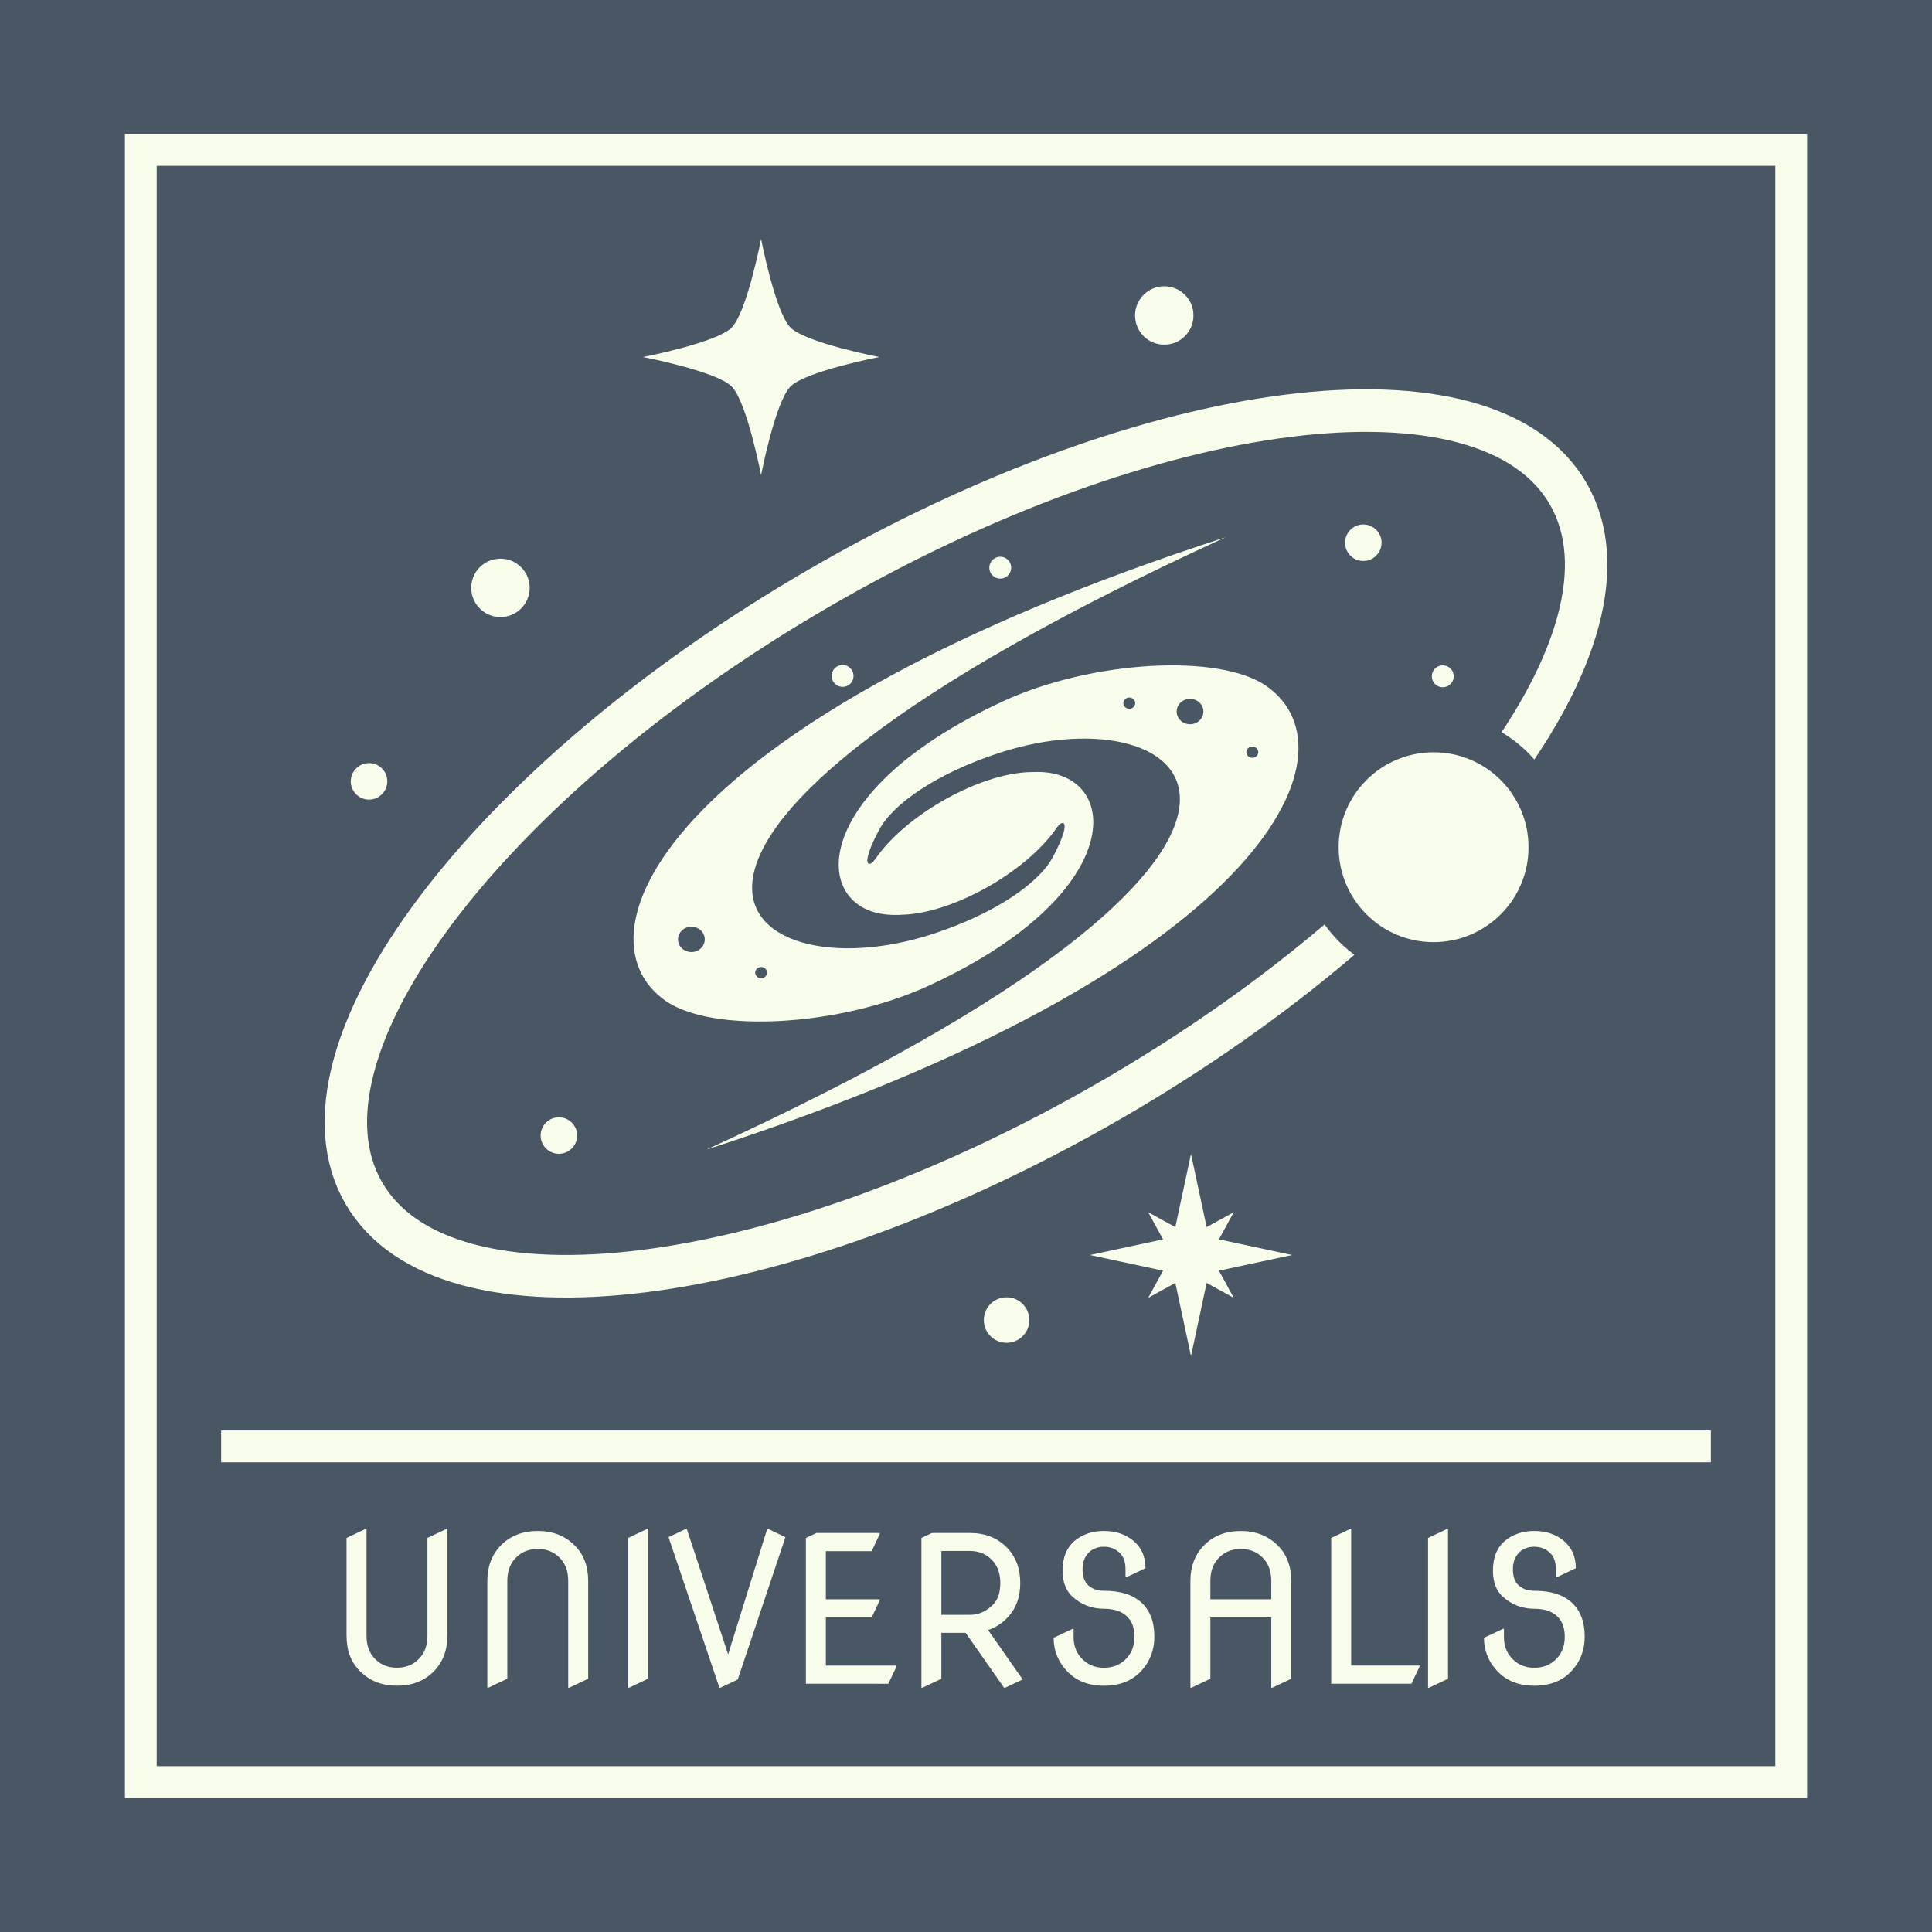
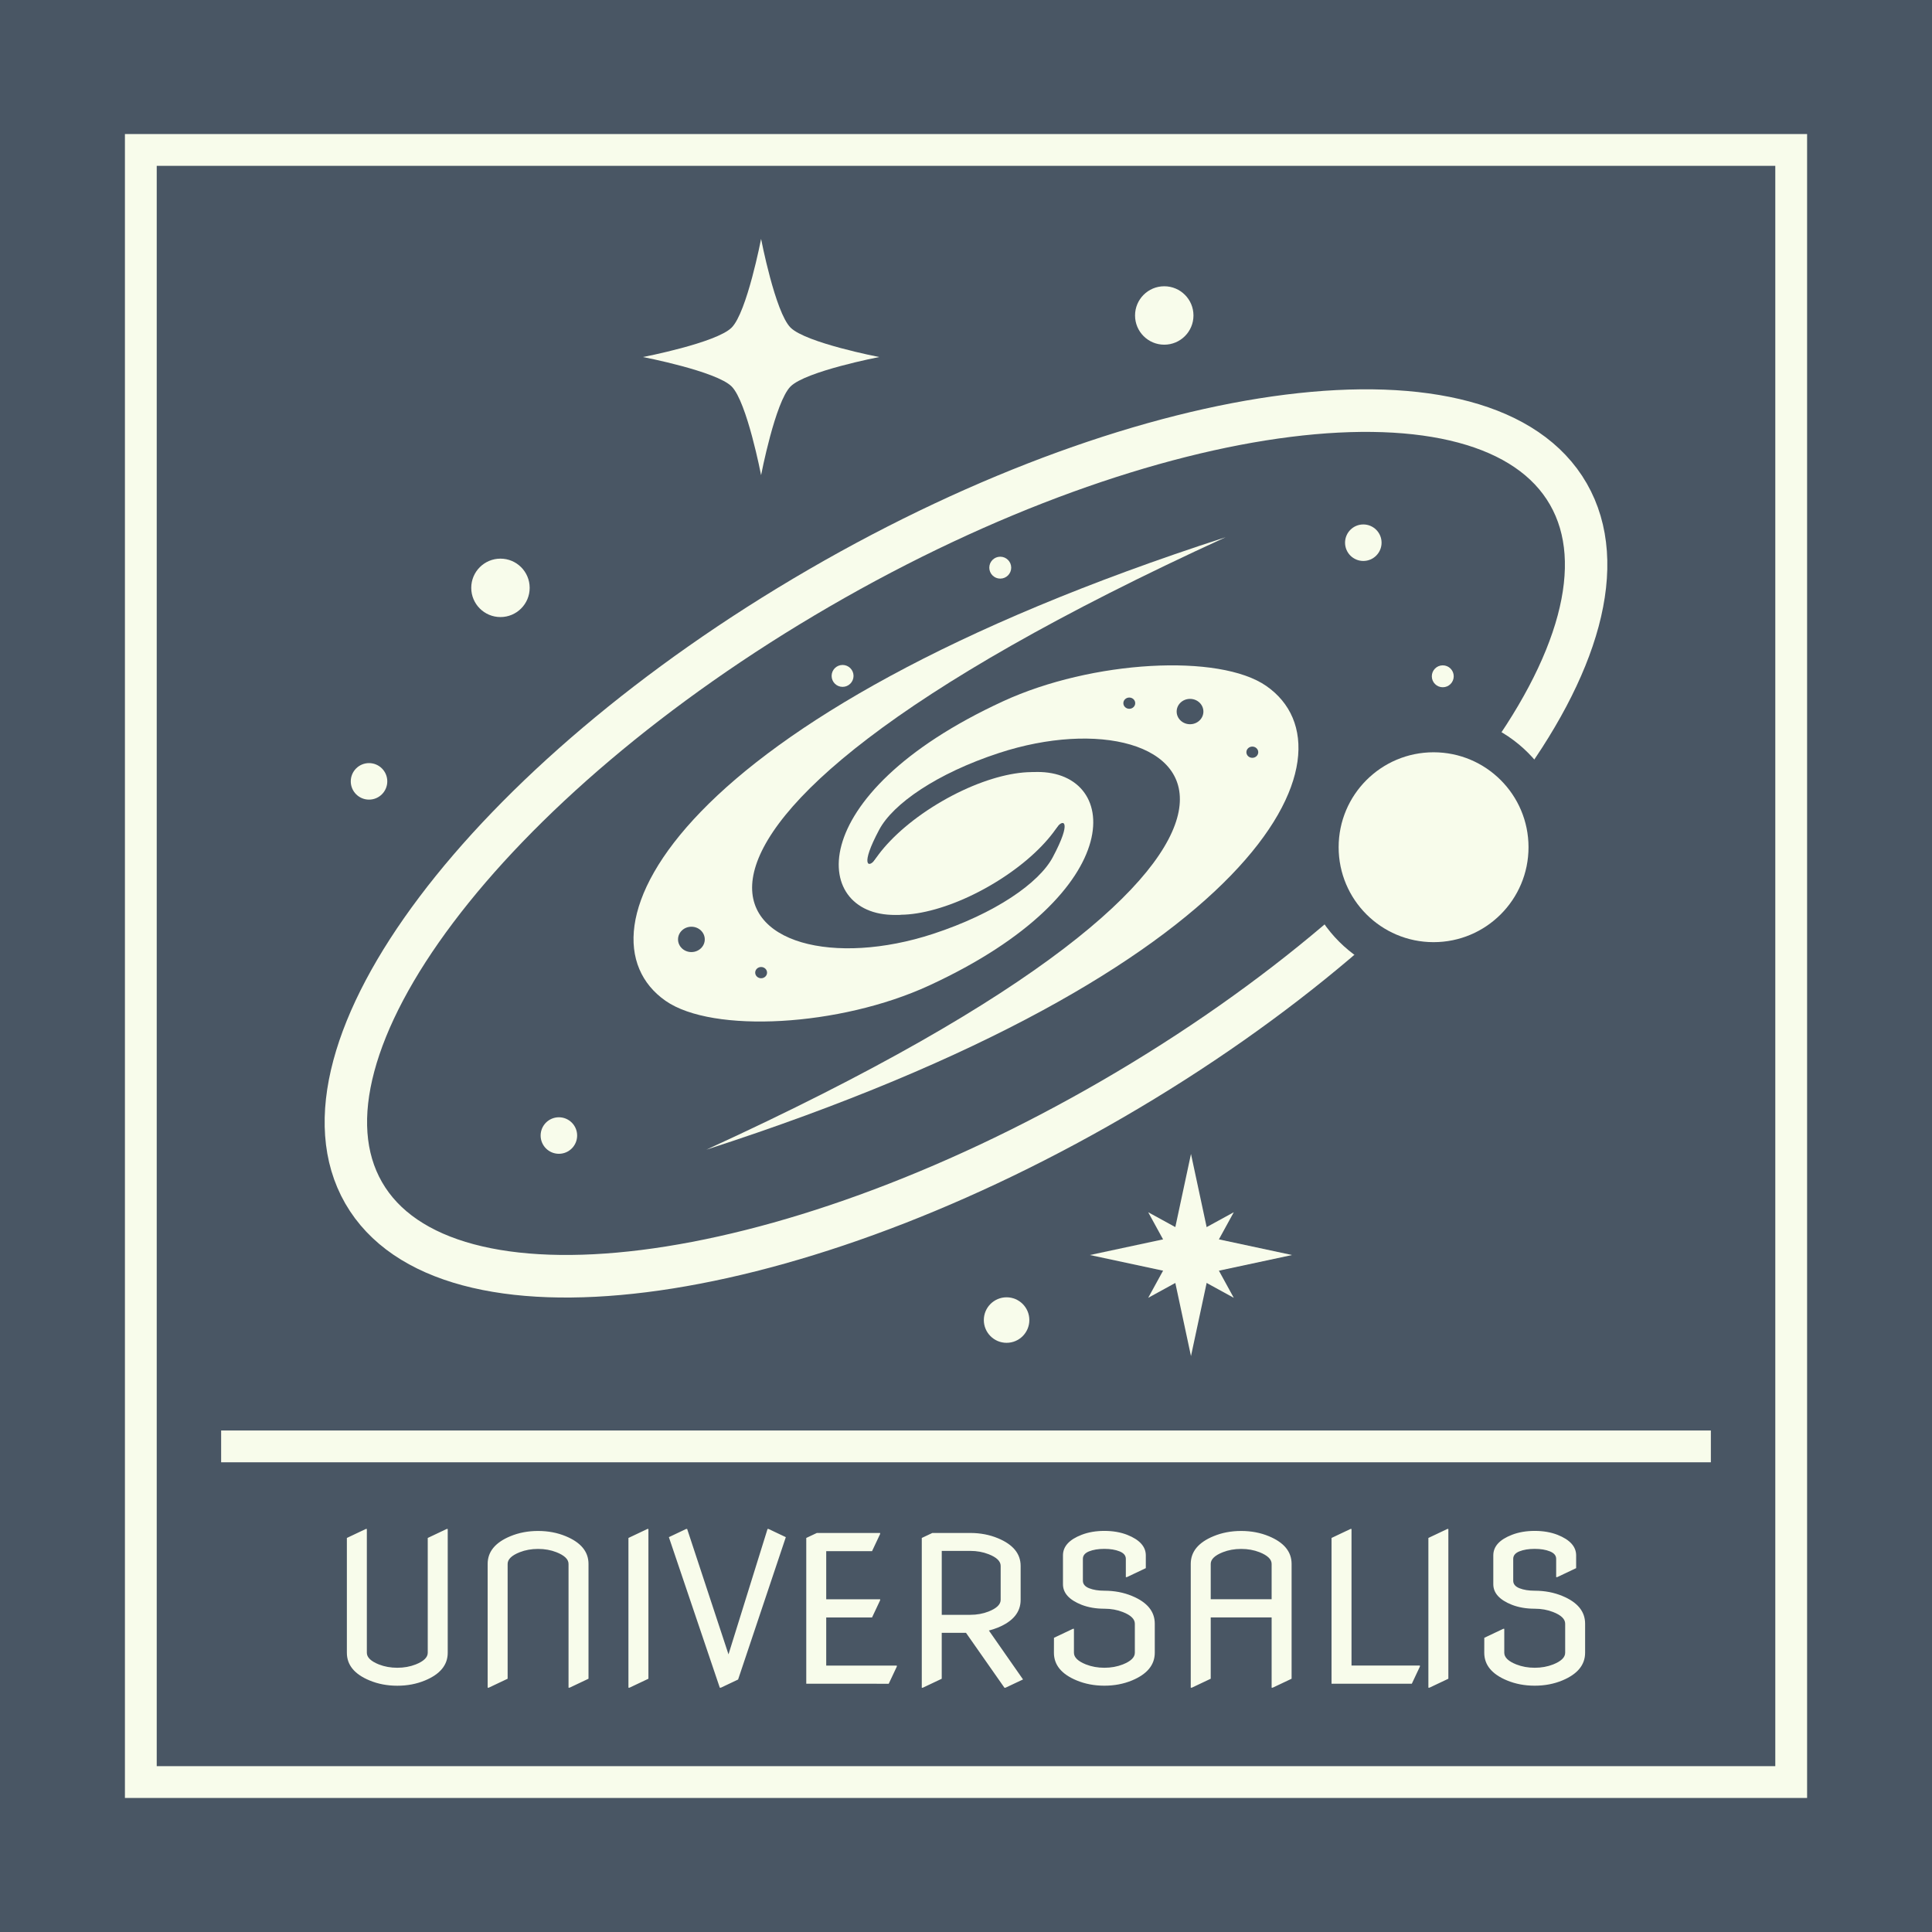
<svg xmlns="http://www.w3.org/2000/svg" width="100mm" height="100mm" viewBox="0 0 100 100" version="1.1" id="svg8" xml:space="preserve">
  <defs id="defs2" />
  <g id="layer1" transform="translate(0,-197)">
    <rect y="197" x="0" height="100" width="100" id="rect815" style="fill:#495664;fill-opacity:1;stroke:none;stroke-width:0.446;stroke-miterlimit:4;stroke-dasharray:none;stroke-opacity:1" />
    <rect y="204.761" x="7.289" height="84.478" width="85.423" id="rect828" style="fill:none;fill-opacity:1;stroke:#f8fceb;stroke-width:1.646;stroke-miterlimit:4;stroke-dasharray:none;stroke-opacity:1" />
    <path id="path830" d="M 11.446,271.865 H 88.554" style="fill:none;stroke:#f8fceb;stroke-width:1.646;stroke-linecap:butt;stroke-linejoin:miter;stroke-miterlimit:4;stroke-dasharray:none;stroke-opacity:1" />
-     <path style="fill:#f8fceb;stroke-width:0.265" d="m 23.157,276.139 v 5.529 q 0,1.116 -0.698,1.835 -0.734,0.749 -1.912,0.749 -1.163,0 -1.912,-0.749 -0.698,-0.692 -0.698,-1.835 v -5.064 l 0.982,-0.465 h 0.052 v 5.529 q 0,0.692 0.372,1.121 0.46,0.532 1.204,0.532 0.744,0 1.204,-0.532 0.372,-0.429 0.372,-1.121 v -5.064 l 0.982,-0.465 z m 2.067,8.217 v -5.529 q 0,-1.116 0.698,-1.835 0.734,-0.749 1.912,-0.749 1.163,0 1.912,0.749 0.698,0.692 0.698,1.835 v 5.064 l -0.982,0.465 h -0.052 v -5.529 q 0,-0.692 -0.372,-1.121 -0.46,-0.532 -1.204,-0.532 -0.744,0 -1.204,0.532 -0.372,0.429 -0.372,1.121 v 5.064 l -0.982,0.465 z m 7.286,0 v -7.751 l 0.982,-0.465 h 0.052 v 7.751 l -0.982,0.465 z m 4.728,0 -2.635,-7.793 0.894,-0.424 h 0.052 l 2.139,6.491 2.021,-6.491 h 0.052 l 0.894,0.424 -2.47,7.369 -0.894,0.424 z m 4.475,-0.207 v -7.545 l 0.548,-0.258 h 3.276 v 0.052 l -0.419,0.889 h -2.372 v 2.491 h 2.791 v 0.052 l -0.419,0.889 h -2.372 v 2.491 h 3.654 v 0.052 l -0.419,0.889 z m 5.979,0.207 v -7.751 l 0.548,-0.258 h 1.959 q 1.178,0 1.912,0.749 0.698,0.713 0.698,1.835 0,1.127 -0.698,1.835 -0.413,0.419 -0.966,0.605 l 1.788,2.558 -0.91,0.429 h -0.052 l -1.99,-2.842 h -1.256 v 2.377 l -0.982,0.465 z m 1.034,-3.772 h 1.473 q 0.677,0 1.204,-0.532 0.372,-0.377 0.372,-1.121 0,-0.692 -0.372,-1.121 -0.46,-0.532 -1.204,-0.532 h -1.473 z m 11.023,1.127 q 0,1.054 -0.692,1.793 -0.708,0.749 -1.912,0.749 -1.204,0 -1.912,-0.749 -0.698,-0.739 -0.698,-1.731 l 0.982,-0.465 h 0.052 v 0.424 q 0,0.63 0.372,1.059 0.46,0.532 1.204,0.532 0.739,0 1.204,-0.532 0.367,-0.419 0.367,-1.07 0,-0.615 -0.3,-0.966 -0.413,-0.486 -1.271,-0.486 -0.941,0 -1.628,-0.62 -0.517,-0.465 -0.517,-1.349 0,-1.039 0.641,-1.561 0.61,-0.496 1.504,-0.496 0.894,0 1.504,0.496 0.641,0.522 0.641,1.431 l -0.982,0.465 h -0.052 v -0.413 q 0,-0.589 -0.336,-0.878 -0.326,-0.284 -0.775,-0.284 -0.501,0 -0.806,0.315 -0.305,0.315 -0.305,0.847 0,0.512 0.233,0.77 0.31,0.346 0.878,0.346 1.251,0 1.912,0.589 0.692,0.615 0.692,1.783 z m 1.866,2.646 v -5.529 q 0,-1.116 0.698,-1.835 0.734,-0.749 1.912,-0.749 1.158,0 1.912,0.749 0.698,0.692 0.698,1.835 v 5.064 l -0.982,0.465 h -0.052 v -3.638 h -3.152 v 3.173 l -0.982,0.465 z m 1.034,-4.579 h 3.152 v -0.951 q 0,-0.692 -0.372,-1.121 -0.46,-0.532 -1.204,-0.532 -0.744,0 -1.204,0.532 -0.372,0.429 -0.372,1.121 z m 6.253,4.372 v -7.545 l 0.982,-0.465 h 0.052 v 7.069 h 3.54 v 0.052 l -0.419,0.889 z m 5.013,0.207 v -7.751 l 0.982,-0.465 h 0.052 v 7.751 l -0.982,0.465 z m 8.108,-2.646 q 0,1.054 -0.692,1.793 -0.708,0.749 -1.912,0.749 -1.204,0 -1.912,-0.749 -0.698,-0.739 -0.698,-1.731 l 0.982,-0.465 h 0.052 v 0.424 q 0,0.63 0.372,1.059 0.46,0.532 1.204,0.532 0.739,0 1.204,-0.532 0.367,-0.419 0.367,-1.07 0,-0.615 -0.3,-0.966 -0.413,-0.486 -1.271,-0.486 -0.941,0 -1.628,-0.62 -0.517,-0.465 -0.517,-1.349 0,-1.039 0.641,-1.561 0.61,-0.496 1.504,-0.496 0.894,0 1.504,0.496 0.641,0.522 0.641,1.431 l -0.982,0.465 h -0.052 v -0.413 q 0,-0.589 -0.336,-0.878 -0.326,-0.284 -0.775,-0.284 -0.501,0 -0.806,0.315 -0.305,0.315 -0.305,0.847 0,0.512 0.233,0.77 0.31,0.346 0.878,0.346 1.251,0 1.912,0.589 0.692,0.615 0.692,1.783 z" id="text834" aria-label="UNIVERSALIS" />
    <g id="g38" transform="translate(-2.06621)">
      <ellipse style="fill:none;stroke:#f8fceb;stroke-width:2.2;stroke-dasharray:none;stroke-opacity:1;paint-order:stroke markers fill" id="path6" cx="-74.773" cy="234.299" rx="36.043" ry="15.25" transform="matrix(0.8650302,-0.5017198,0.4982821,0.8670149,0,0)" />
      <circle style="fill:#f8fceb;fill-opacity:1;stroke:#495664;stroke-width:4;stroke-dasharray:none;stroke-opacity:1;paint-order:stroke fill markers" id="path7" cx="76.268" cy="240.852" r="4.914" />
      <circle style="fill:#f8fceb;fill-opacity:1;stroke:none;stroke-width:2.2;stroke-dasharray:none;paint-order:stroke markers fill" id="circle7" cx="30.994" cy="255.775" r="0.945" />
      <circle style="fill:#f8fceb;fill-opacity:1;stroke:none;stroke-width:2.2;stroke-dasharray:none;paint-order:stroke markers fill" id="circle10" cx="21.167" cy="237.443" r="0.945" />
      <circle style="fill:#f8fceb;fill-opacity:1;stroke:none;stroke-width:2.2;stroke-dasharray:none;paint-order:stroke markers fill" id="circle11" cx="27.97" cy="227.427" r="1.512" />
      <circle style="fill:#f8fceb;fill-opacity:1;stroke:none;stroke-width:2.2;stroke-dasharray:none;paint-order:stroke markers fill" id="circle12" cx="72.631" cy="225.09" r="0.945" />
      <circle style="fill:#f8fceb;fill-opacity:1;stroke:none;stroke-width:2.2;stroke-dasharray:none;paint-order:stroke markers fill" id="circle11-8" cx="54.167" cy="265.326" r="1.178" />
      <circle style="fill:#f8fceb;fill-opacity:1;stroke:none;stroke-width:2.2;stroke-dasharray:none;paint-order:stroke markers fill" id="circle11-7" cx="62.328" cy="213.329" r="1.512" />
      <circle style="fill:#f8fceb;fill-opacity:1;stroke:none;stroke-width:2.2;stroke-dasharray:none;paint-order:stroke markers fill" id="circle11-7-9" cx="53.839" cy="226.382" r="0.567" />
      <circle style="fill:#f8fceb;fill-opacity:1;stroke:none;stroke-width:2.2;stroke-dasharray:none;paint-order:stroke markers fill" id="circle19" cx="45.678" cy="231.985" r="0.567" />
      <circle style="fill:#f8fceb;fill-opacity:1;stroke:none;stroke-width:2.2;stroke-dasharray:none;paint-order:stroke markers fill" id="circle26" cx="76.744" cy="232.005" r="0.567" />
      <ellipse style="fill:#f8fceb;fill-opacity:1;stroke:none;stroke-width:2.2;stroke-dasharray:none;paint-order:stroke markers fill" id="ellipse32" cx="-74.773" cy="234.299" rx="5.94" ry="2.513" transform="matrix(0.8650302,-0.5017198,0.4982821,0.8670149,0,0)" />
      <path id="path32" style="fill:#f8fceb;fill-opacity:1;stroke-width:2.2;paint-order:stroke markers fill" d="m 47.347,241.505 c 0.676,-0.942 3.624,0.44 2.534,0.729 -1.091,0.289 -0.723,2.085 -1.268,2.115 -4.562,0.249 -5.209,-6.177 5.374,-11.052 4.604,-2.121 11.197,-2.485 13.629,-0.787 4.953,3.458 -0.197,14.685 -28.988,23.996 34.872,-15.957 25.26,-23.842 15.152,-20.533 -3.238,1.06 -5.495,2.638 -6.205,3.97 -1.019,1.912 -0.531,1.984 -0.228,1.562 z" />
      <path id="use32" style="fill:#f8fceb;fill-opacity:1;stroke-width:2.2;paint-order:stroke markers fill" d="m 56.785,239.808 c -0.676,0.942 -3.624,-0.44 -2.534,-0.729 1.091,-0.289 0.723,-2.085 1.268,-2.115 4.562,-0.249 5.209,6.177 -5.374,11.052 -4.604,2.121 -11.197,2.485 -13.629,0.787 -4.953,-3.458 0.197,-14.685 28.988,-23.996 -34.872,15.957 -25.26,23.842 -15.152,20.533 3.238,-1.06 5.495,-2.638 6.205,-3.97 1.019,-1.912 0.531,-1.984 0.228,-1.562 z" />
      <ellipse style="fill:#495664;fill-opacity:1;stroke:none;stroke-width:0.446;stroke-dasharray:none;stroke-opacity:1;paint-order:stroke fill markers" id="path33" cx="37.853" cy="245.623" rx="0.692" ry="0.656" />
      <ellipse style="fill:#495664;fill-opacity:1;stroke:none;stroke-width:0.446;stroke-dasharray:none;stroke-opacity:1;paint-order:stroke fill markers" id="ellipse33" cx="41.462" cy="247.343" rx="0.307" ry="0.291" />
      <ellipse style="fill:#495664;fill-opacity:1;stroke:none;stroke-width:0.446;stroke-dasharray:none;stroke-opacity:1;paint-order:stroke fill markers" id="ellipse34" cx="63.662" cy="233.83" rx="0.692" ry="0.656" />
      <ellipse style="fill:#495664;fill-opacity:1;stroke:none;stroke-width:0.446;stroke-dasharray:none;stroke-opacity:1;paint-order:stroke fill markers" id="ellipse35" cx="66.886" cy="235.934" rx="0.307" ry="0.291" />
      <ellipse style="fill:#495664;fill-opacity:1;stroke:none;stroke-width:0.446;stroke-dasharray:none;stroke-opacity:1;paint-order:stroke fill markers" id="ellipse35-2" cx="60.518" cy="233.396" rx="0.307" ry="0.291" />
      <g id="g36" style="fill:#f8fceb;fill-opacity:1;stroke-width:7.204" transform="matrix(0.1388108,0,0,0.1388108,57.99803,247.3023)">
        <path style="fill:#f8fceb;fill-opacity:1;stroke:none;stroke-width:3.213;stroke-dasharray:none;stroke-opacity:1;paint-order:stroke fill markers" id="path35" d="m 155.564,-487.904 25.119,117.312 117.312,25.119 -117.312,25.119 -25.119,117.312 -25.119,-117.312 -117.312,-25.119 117.312,-25.119 z" transform="matrix(0.2645833,0,0,0.2645833,0,197)" />
        <path style="fill:#f8fceb;fill-opacity:1;stroke:none;stroke-width:5.366;stroke-dasharray:none;stroke-opacity:1;paint-order:stroke fill markers" id="path36" d="m 155.564,-487.904 32.19,110.241 110.241,32.19 -110.241,32.19 -32.19,110.241 -32.19,-110.241 -110.241,-32.19 110.241,-32.19 z" transform="matrix(0.1120296,0.1120296,-0.1120296,0.1120296,-14.9713,126.8692)" />
      </g>
      <path id="path38" style="fill:#f8fceb;fill-opacity:1;stroke-width:0.446;paint-order:stroke fill markers" d="m 39.936,213.956 c 0.792,-0.792 1.524,-4.59 1.524,-4.59 0,0 0.732,3.798 1.524,4.59 0.792,0.792 4.59,1.524 4.59,1.524 0,0 -3.798,0.732 -4.59,1.524 -0.792,0.792 -1.524,4.59 -1.524,4.59 0,0 -0.732,-3.798 -1.524,-4.59 -0.792,-0.792 -4.59,-1.524 -4.59,-1.524 0,0 3.798,-0.732 4.59,-1.524 z" />
    </g>
    <g id="g39" />
+     <path d="m 17.954,276.604 0.982,-0.465 h 0.052 v 6.408 q 0,0.357 0.625,0.605 0.434,0.171 0.951,0.171 0.517,0 0.951,-0.171 0.625,-0.248 0.625,-0.605 v -5.943 l 0.982,-0.465 h 0.052 v 6.408 q 0,0.946 -1.173,1.432 -0.656,0.274 -1.437,0.274 -0.78,0 -1.437,-0.274 -1.173,-0.486 -1.173,-1.432 z m 7.287,7.752 v -6.408 q 0,-0.946 1.173,-1.432 0.656,-0.274 1.437,-0.274 0.78,0 1.437,0.274 1.173,0.486 1.173,1.432 v 5.943 l -0.982,0.465 h -0.052 v -6.408 q 0,-0.357 -0.625,-0.605 -0.434,-0.171 -0.951,-0.171 -0.517,0 -0.951,0.171 -0.625,0.248 -0.625,0.605 v 5.943 l -0.982,0.465 z m 7.287,0 v -7.752 l 0.982,-0.465 h 0.052 v 7.752 l -0.982,0.465 z m 4.729,0 -2.636,-7.793 0.894,-0.424 h 0.052 l 2.14,6.491 2.021,-6.491 h 0.052 l 0.894,0.424 -2.47,7.369 -0.894,0.424 z m 4.475,-0.207 v -7.545 l 0.548,-0.258 h 3.276 v 0.052 l -0.419,0.889 h -2.372 v 2.491 h 2.791 v 0.052 l -0.419,0.889 h -2.372 v 2.491 h 3.654 v 0.052 l -0.419,0.889 z m 7.013,-3.566 h 1.473 q 0.517,0 0.951,-0.171 0.625,-0.248 0.625,-0.605 v -1.757 q 0,-0.362 -0.625,-0.605 -0.434,-0.171 -0.951,-0.171 h -1.473 z m -1.034,3.773 v -7.752 l 0.548,-0.258 h 1.959 q 0.78,0 1.437,0.274 1.173,0.486 1.173,1.432 v 1.757 q 0,0.951 -1.173,1.432 -0.227,0.093 -0.47,0.155 l 1.767,2.532 -0.91,0.429 h -0.052 l -1.99,-2.842 h -1.256 v 2.377 l -0.982,0.465 z m 6.842,-2.584 0.982,-0.465 h 0.052 v 1.24 q 0,0.357 0.625,0.605 0.434,0.171 0.951,0.171 0.517,0 0.951,-0.171 0.625,-0.248 0.625,-0.605 v -1.504 q 0,-0.362 -0.625,-0.605 -0.434,-0.171 -0.951,-0.171 -0.656,0 -1.178,-0.202 -0.966,-0.382 -0.966,-1.065 v -1.494 q 0,-0.693 0.966,-1.065 0.522,-0.202 1.178,-0.202 0.656,0 1.178,0.202 0.966,0.382 0.966,1.065 v 0.661 l -0.982,0.465 h -0.052 v -0.946 q 0,-0.258 -0.326,-0.388 -0.32,-0.129 -0.786,-0.129 -0.465,0 -0.791,0.129 -0.32,0.129 -0.32,0.388 v 1.132 q 0,0.258 0.32,0.388 0.326,0.129 0.791,0.129 0.78,0 1.437,0.274 1.173,0.486 1.173,1.432 v 1.504 q 0,0.941 -1.173,1.432 -0.656,0.274 -1.437,0.274 -0.78,0 -1.437,-0.274 -1.173,-0.486 -1.173,-1.432 z m 7.08,2.584 v -6.408 q 0,-0.946 1.173,-1.432 0.656,-0.274 1.437,-0.274 0.78,0 1.437,0.274 1.173,0.486 1.173,1.432 0,0 0,5.943 l -0.982,0.465 h -0.052 v -3.638 h -3.152 v 3.173 l -0.982,0.465 z m 1.034,-4.579 h 3.152 v -1.829 q 0,-0.357 -0.625,-0.605 -0.434,-0.171 -0.951,-0.171 -0.517,0 -0.951,0.171 -0.625,0.248 -0.625,0.605 z m 6.253,4.372 v -7.545 l 0.982,-0.465 h 0.052 v 7.07 h 3.54 v 0.052 l -0.419,0.889 z m 5.013,0.207 v -7.752 l 0.982,-0.465 h 0.052 v 7.752 l -0.982,0.465 z m 2.894,-2.584 0.982,-0.465 h 0.052 v 1.24 q 0,0.357 0.625,0.605 0.434,0.171 0.951,0.171 0.517,0 0.951,-0.171 0.625,-0.248 0.625,-0.605 v -1.504 q 0,-0.362 -0.625,-0.605 -0.434,-0.171 -0.951,-0.171 -0.656,0 -1.178,-0.202 -0.966,-0.382 -0.966,-1.065 v -1.494 q 0,-0.693 0.966,-1.065 0.522,-0.202 1.178,-0.202 0.656,0 1.178,0.202 0.966,0.382 0.966,1.065 v 0.661 l -0.982,0.465 h -0.052 v -0.946 q 0,-0.258 -0.326,-0.388 -0.32,-0.129 -0.786,-0.129 -0.465,0 -0.791,0.129 -0.32,0.129 -0.32,0.388 v 1.132 q 0,0.258 0.32,0.388 0.326,0.129 0.791,0.129 0.78,0 1.437,0.274 1.173,0.486 1.173,1.432 v 1.504 q 0,0.941 -1.173,1.432 -0.656,0.274 -1.437,0.274 -0.78,0 -1.437,-0.274 -1.173,-0.486 -1.173,-1.432 z" id="text1" style="font-size:10.584px;line-height:1;font-family:'Nova Flat';-inkscape-font-specification:'Nova Flat, Normal';text-align:center;letter-spacing:0px;word-spacing:1.765px;text-anchor:middle;fill:#f8fceb;stroke-width:1.265;stroke-linecap:round;stroke-linejoin:round;paint-order:markers stroke fill" aria-label="UNIVERSALIS" />
  </g>
</svg>
